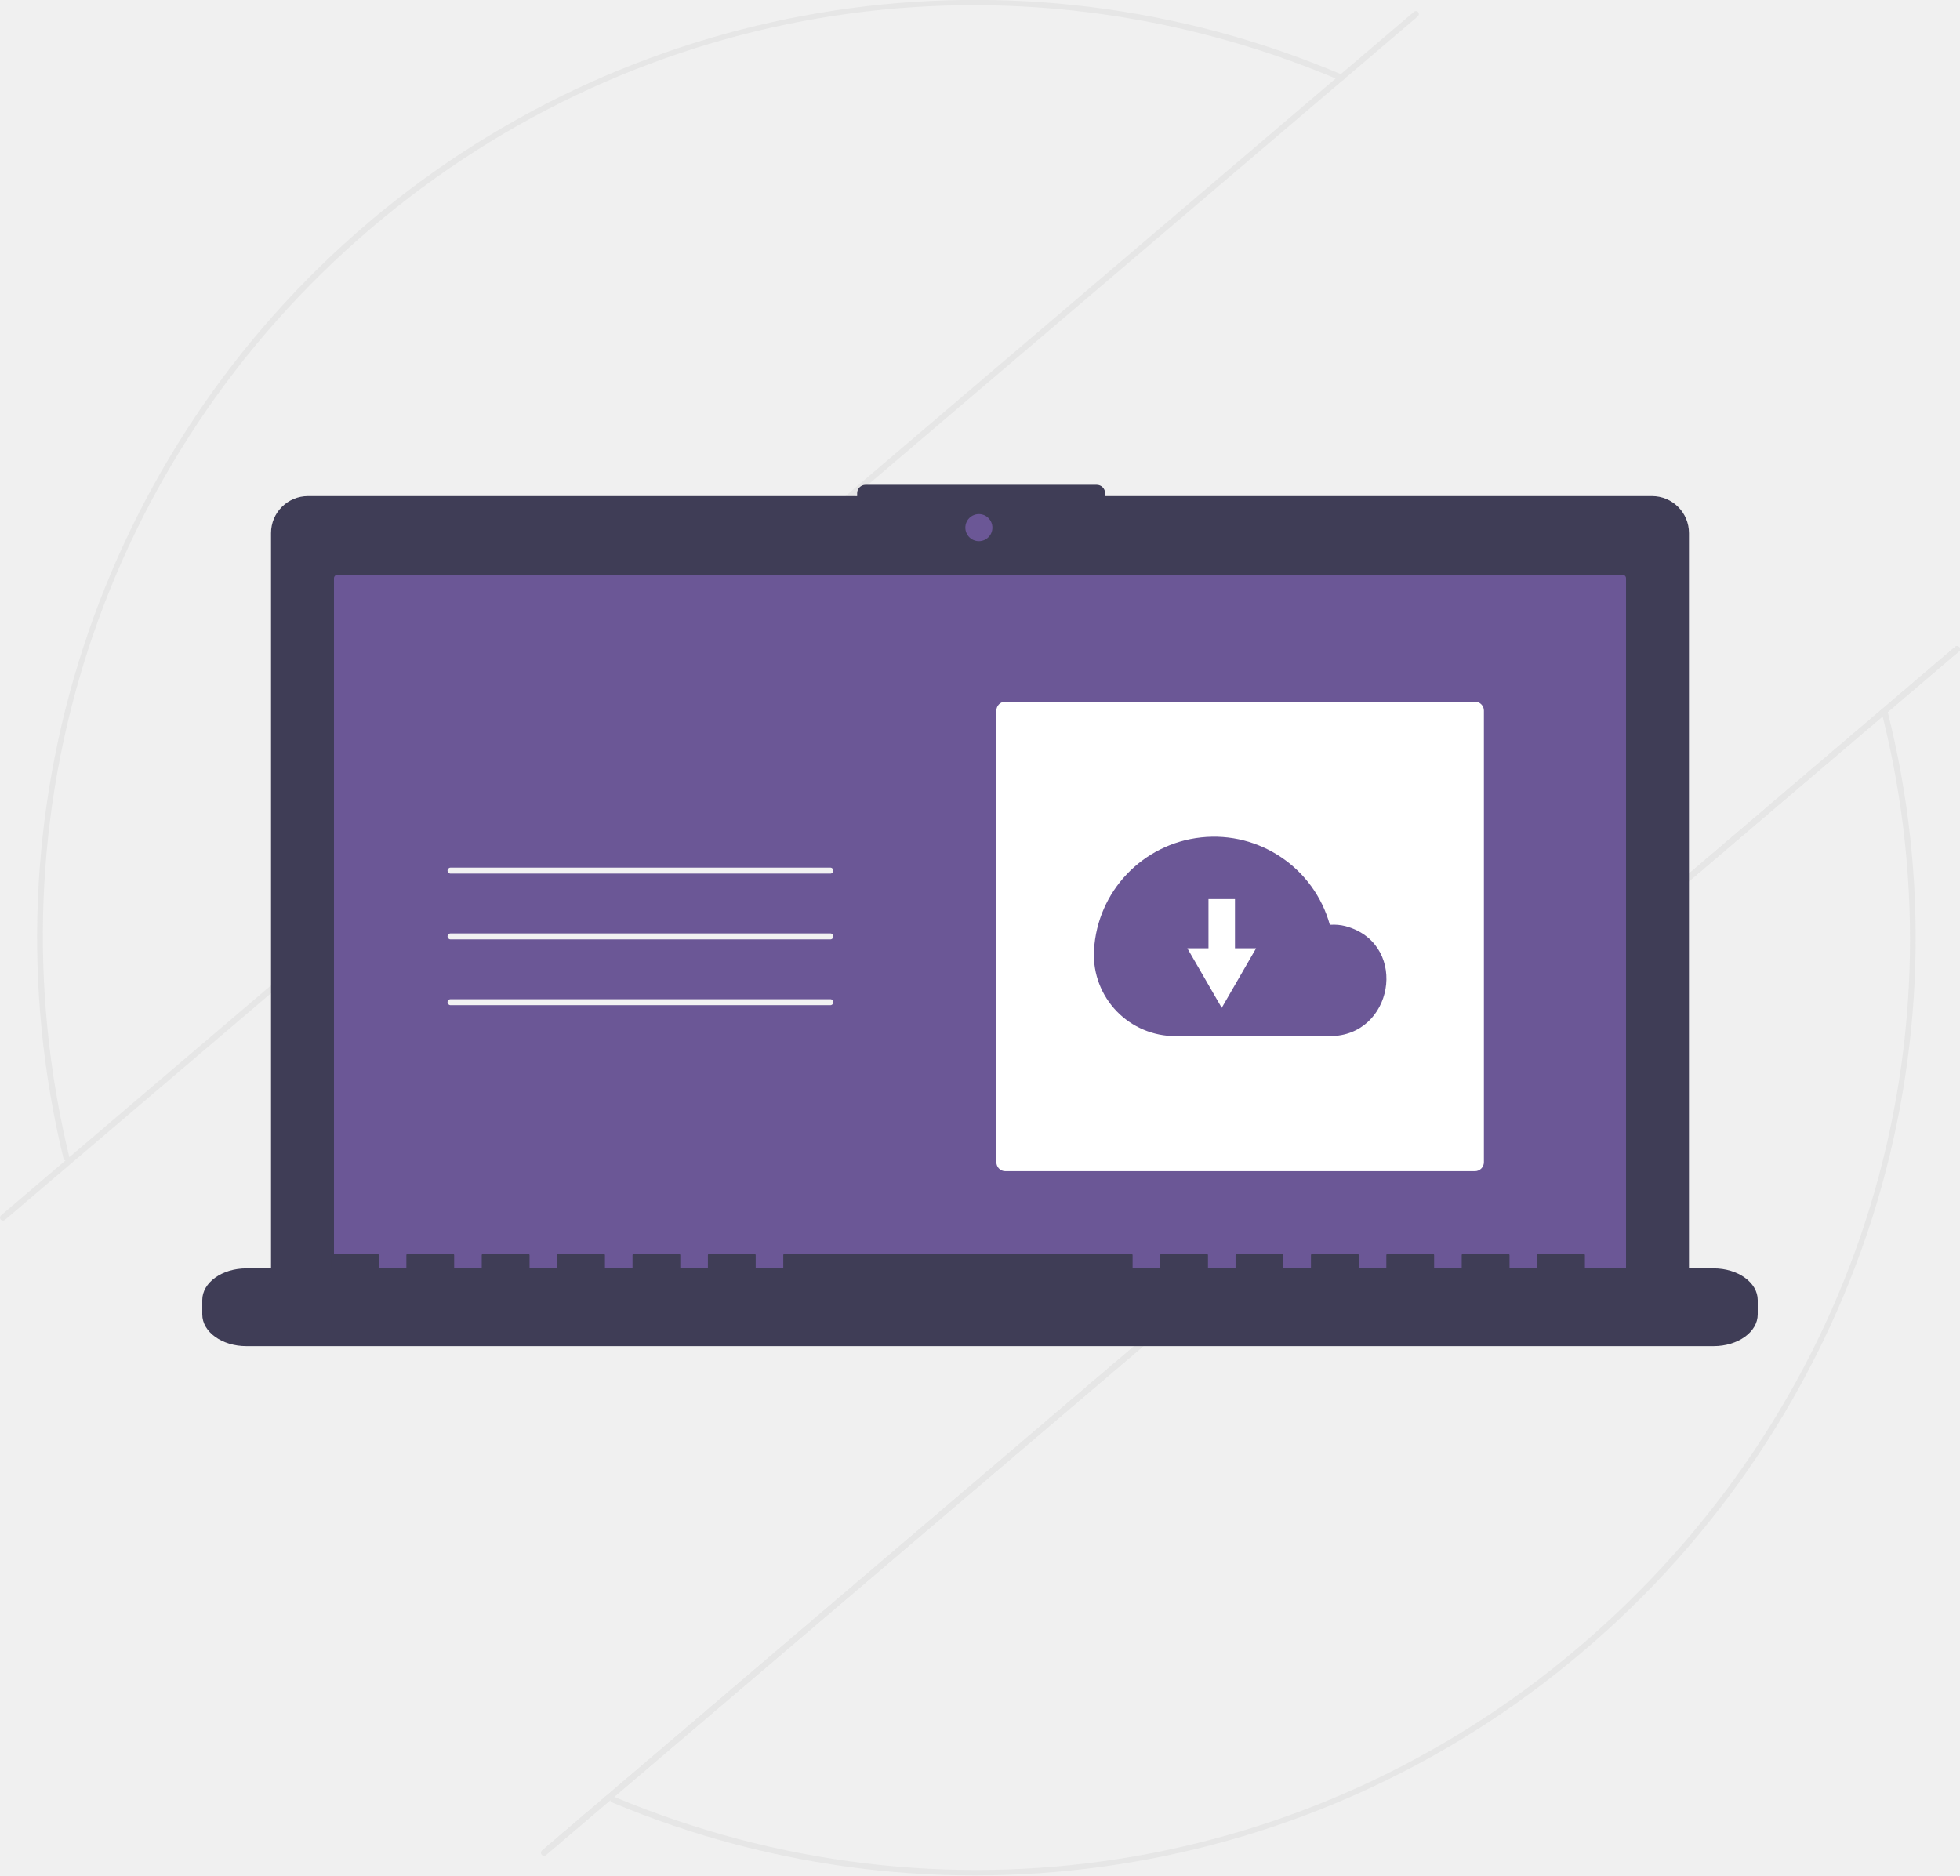
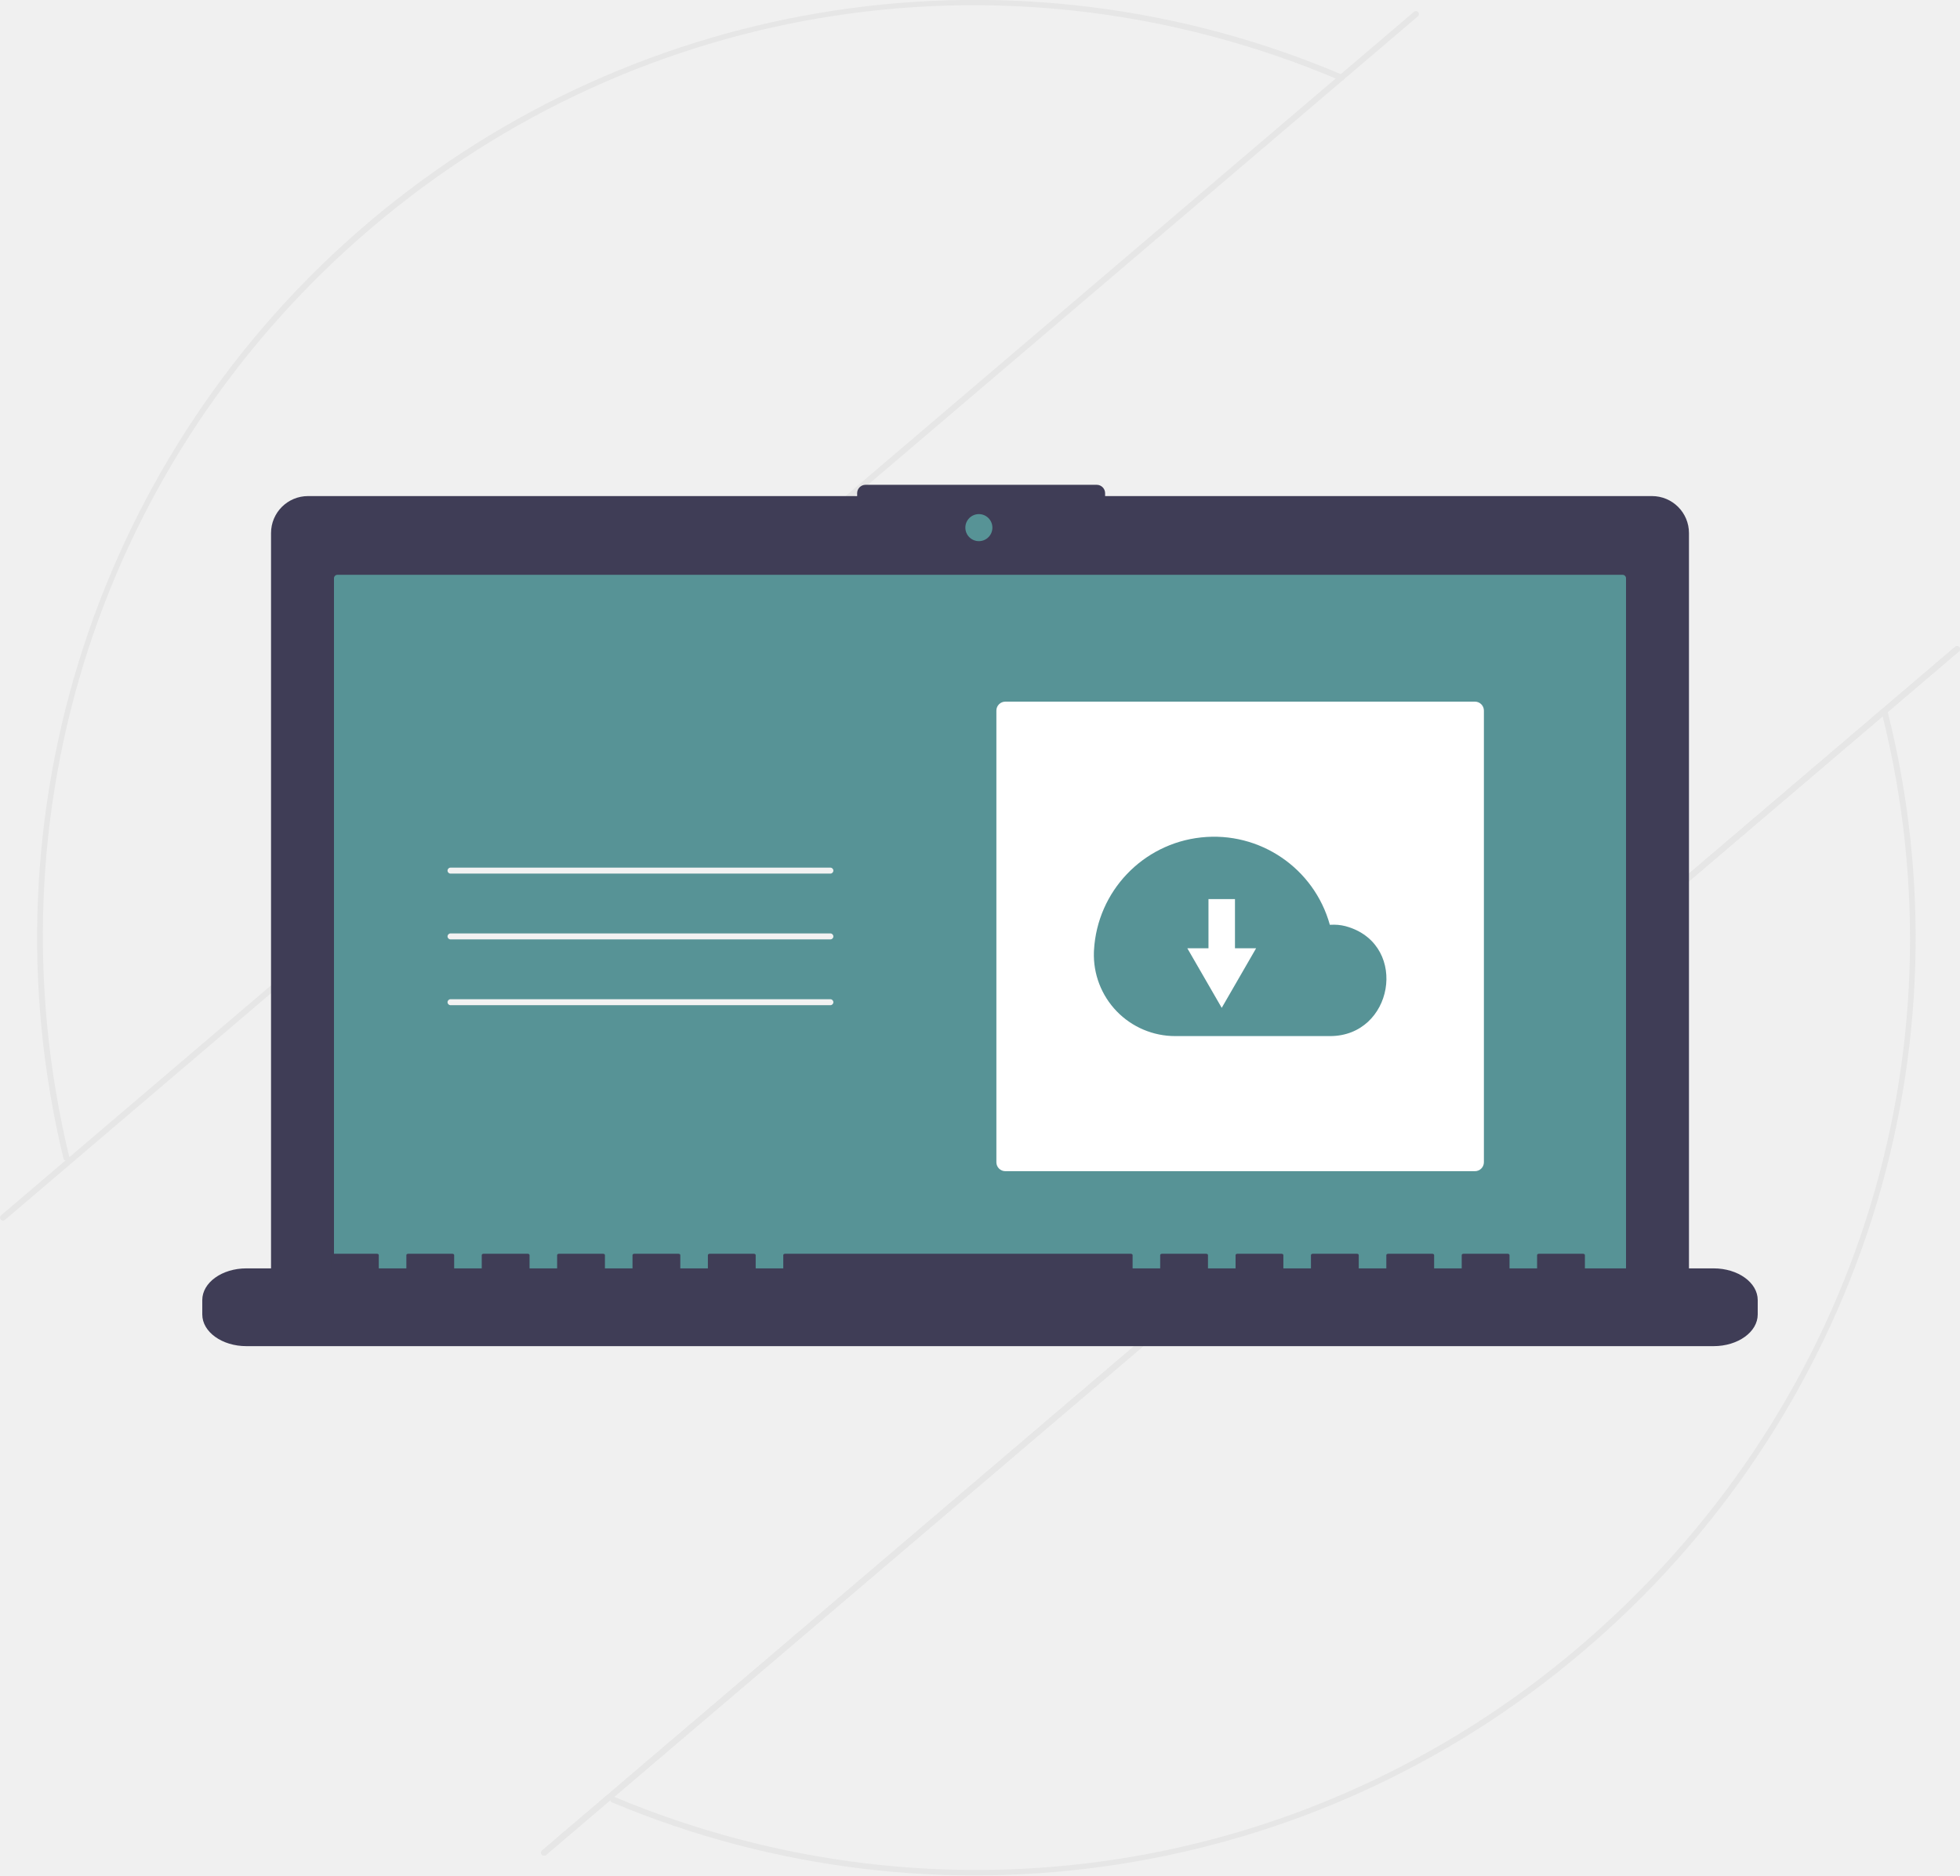
<svg xmlns="http://www.w3.org/2000/svg" id="adc953c4-1f1c-4de2-8e29-bb7913a5554f" data-name="Layer 1" width="733.862" height="702.195" viewBox="0 0 733.862 702.195">
  <path d="M257.075,533.16a1.115,1.115,0,0,1-.236-.462,351.191,351.191,0,0,1,478.94-405.746,1.12,1.12,0,1,1-.876,2.061C612.325,76.891,473.233,98.133,371.906,184.449,271.197,270.239,227.94,403.478,259.017,532.171a1.12,1.12,0,0,1-1.942.989Z" transform="translate(-233.0688 -98.90261)" fill="#e6e6e6" />
  <path d="M461.796,773.486a1.12,1.12,0,0,1,1.285-1.76C585.198,822.868,723.62,801.343,824.331,715.552,926.612,628.423,970.046,494.49,937.685,366.02a1.12,1.12,0,0,1,2.172-.546,346.596,346.596,0,0,1-5.751,189.354A353.672,353.672,0,0,1,825.783,717.257a351.074,351.074,0,0,1-363.569,56.534A1.113,1.113,0,0,1,461.796,773.486Z" transform="translate(-233.0688 -98.90261)" fill="#e6e6e6" />
  <path d="M435.914,793.364a1.119,1.119,0,0,1,.126-1.579L965.085,341.113a1.12,1.12,0,1,1,1.452,1.705L437.493,793.49A1.119,1.119,0,0,1,435.914,793.364Z" transform="translate(-233.0688 -98.90261)" fill="#e6e6e6" />
  <path d="M233.336,555.557a1.12,1.12,0,0,1,.126-1.579L762.507,103.306a1.12,1.12,0,0,1,1.452,1.705L234.915,555.683A1.12,1.12,0,0,1,233.336,555.557Z" transform="translate(-233.0688 -98.90261)" fill="#e6e6e6" />
  <path d="M435.914,793.364a1.119,1.119,0,0,1,.126-1.579L965.085,341.113a1.12,1.12,0,1,1,1.452,1.705L437.493,793.49A1.119,1.119,0,0,1,435.914,793.364Z" transform="translate(-233.0688 -98.90261)" fill="#e6e6e6" />
  <path d="M851.601,284.654H646.844v-1.072a3.148,3.148,0,0,0-3.148-3.148H557.148a3.148,3.148,0,0,0-3.148,3.148v1.072H348.399A13.85,13.85,0,0,0,334.549,298.504V578.879a13.85,13.85,0,0,0,13.85,13.85H851.601a13.85,13.85,0,0,0,13.85-13.85V298.504A13.85,13.85,0,0,0,851.601,284.654Z" transform="translate(-233.0688 -98.90261)" fill="#3f3d56" />
-   <path d="M359.414,314.131a1.298,1.298,0,0,0-1.296,1.296V581.369a1.297,1.297,0,0,0,1.296,1.296H840.586a1.297,1.297,0,0,0,1.296-1.296V315.427a1.297,1.297,0,0,0-1.296-1.296Z" transform="translate(-233.0688 -98.90261)" fill="#6b5796" />
-   <circle cx="366.509" cy="197.568" r="5.064" fill="#6b5796" />
+   <path d="M359.414,314.131a1.298,1.298,0,0,0-1.296,1.296V581.369a1.297,1.297,0,0,0,1.296,1.296H840.586a1.297,1.297,0,0,0,1.296-1.296V315.427a1.297,1.297,0,0,0-1.296-1.296Z" transform="translate(-233.0688 -98.90261)" fill="#579396" />
+   <circle cx="366.509" cy="197.568" r="5.064" fill="#579396" />
  <path d="M874.673,573.833H826.484v-4.976c0-.273-.308-.495-.688-.495H809.274c-.38,0-.688.222-.688.495v4.976h-10.326v-4.976c0-.273-.308-.495-.688-.495H781.05c-.38,0-.688.222-.688.495v4.976H770.035v-4.976c0-.273-.308-.495-.688-.495H752.825c-.38,0-.688.222-.688.495v4.976h-10.326v-4.976c0-.273-.308-.495-.688-.495H724.601c-.38,0-.688.222-.688.495v4.976H713.586v-4.976c0-.273-.308-.495-.688-.495H696.376c-.38,0-.688.222-.688.495v4.976h-10.326v-4.976c0-.273-.308-.495-.688-.495H668.152c-.38,0-.688.222-.688.495v4.976H657.137v-4.976c0-.273-.308-.495-.688-.495H527.029c-.38,0-.688.222-.688.495v4.976h-10.326v-4.976c0-.273-.308-.495-.688-.495H498.805c-.38,0-.688.222-.688.495v4.976H487.79v-4.976c0-.273-.308-.495-.688-.495H470.58c-.38,0-.688.222-.688.495v4.976h-10.326v-4.976c0-.273-.308-.495-.688-.495H442.356c-.38,0-.688.222-.688.495v4.976H431.341v-4.976c0-.273-.308-.495-.688-.495H414.131c-.38,0-.688.222-.688.495v4.976h-10.326v-4.976c0-.273-.308-.495-.688-.495H385.906c-.38,0-.688.222-.688.495v4.976H374.892v-4.976c0-.273-.308-.495-.688-.495H357.682c-.38,0-.688.222-.688.495v4.976H325.327c-9.125,0-16.522,5.317-16.522,11.877V591.08c0,6.559,7.397,11.877,16.522,11.877H874.673c9.125,0,16.522-5.317,16.522-11.877v-5.37C891.194,579.15,883.797,573.833,874.673,573.833Z" transform="translate(-233.0688 -98.90261)" fill="#3f3d56" />
  <path d="M543.978,426.017H401.754a1.12,1.12,0,1,1,0-2.24H543.978a1.12,1.12,0,1,1,0,2.24Z" transform="translate(-233.0688 -98.90261)" fill="#f2f2f2" />
  <path d="M543.978,450.654H401.754a1.12,1.12,0,1,1,0-2.24H543.978a1.12,1.12,0,1,1,0,2.24Z" transform="translate(-233.0688 -98.90261)" fill="#f2f2f2" />
  <path d="M543.978,475.291H401.754a1.12,1.12,0,1,1,0-2.24H543.978a1.12,1.12,0,1,1,0,2.24Z" transform="translate(-233.0688 -98.90261)" fill="#f2f2f2" />
  <rect x="373.062" y="262.722" width="182.539" height="175.82" rx="3.36" fill="#fff" />
-   <path d="M642.683,454.674a45.006,45.006,0,0,1,88.303-9.489c.545-.02,1.09-.041,1.64-.041a17.667,17.667,0,0,1,5.515.938c22.387,7.351,16.492,40.775-7.071,40.775H673.16a30.442,30.442,0,0,1-30.509-31.519Q642.665,455.006,642.683,454.674Z" transform="translate(-233.0688 -98.90261)" fill="#6b5796" />
+   <path d="M642.683,454.674a45.006,45.006,0,0,1,88.303-9.489c.545-.02,1.09-.041,1.64-.041a17.667,17.667,0,0,1,5.515.938c22.387,7.351,16.492,40.775-7.071,40.775H673.16a30.442,30.442,0,0,1-30.509-31.519Q642.665,455.006,642.683,454.674Z" transform="translate(-233.0688 -98.90261)" fill="#579396" />
  <polygon points="462.397 355.07 462.397 336.649 452.478 336.649 452.478 355.07 444.559 355.07 450.998 366.224 457.438 377.377 463.877 366.224 470.316 355.07 462.397 355.07" fill="#fff" />
</svg>
